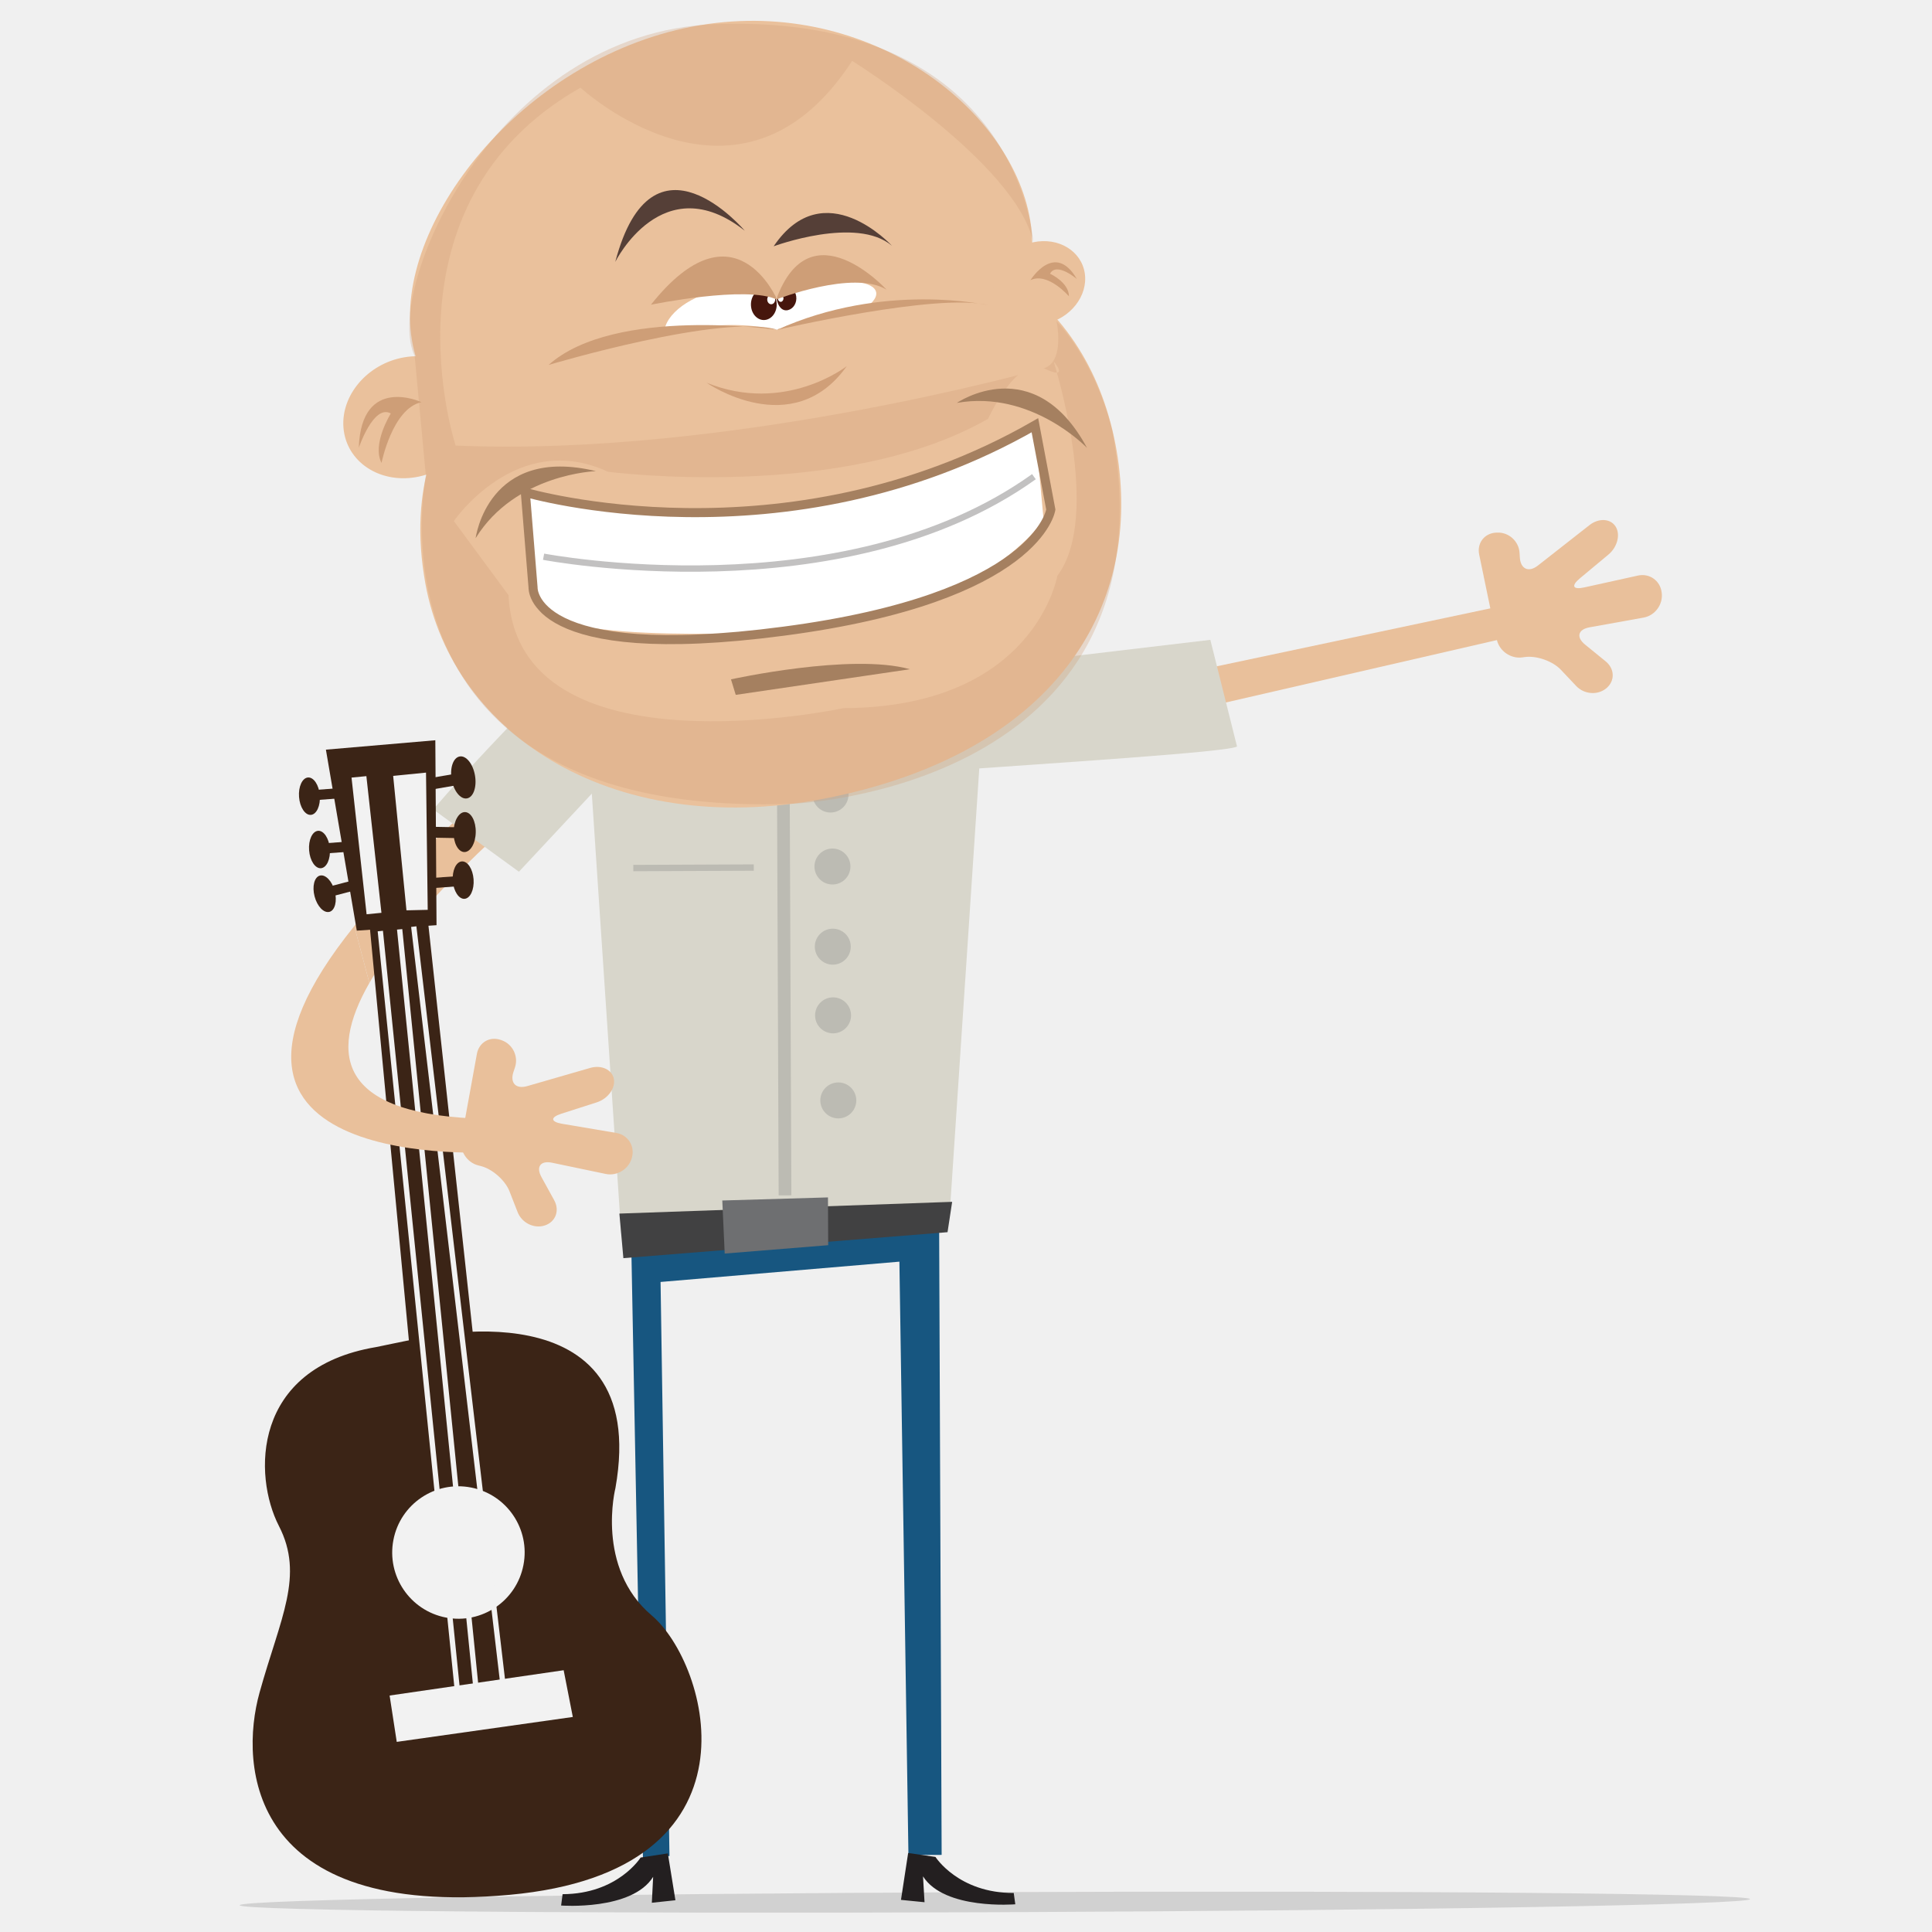
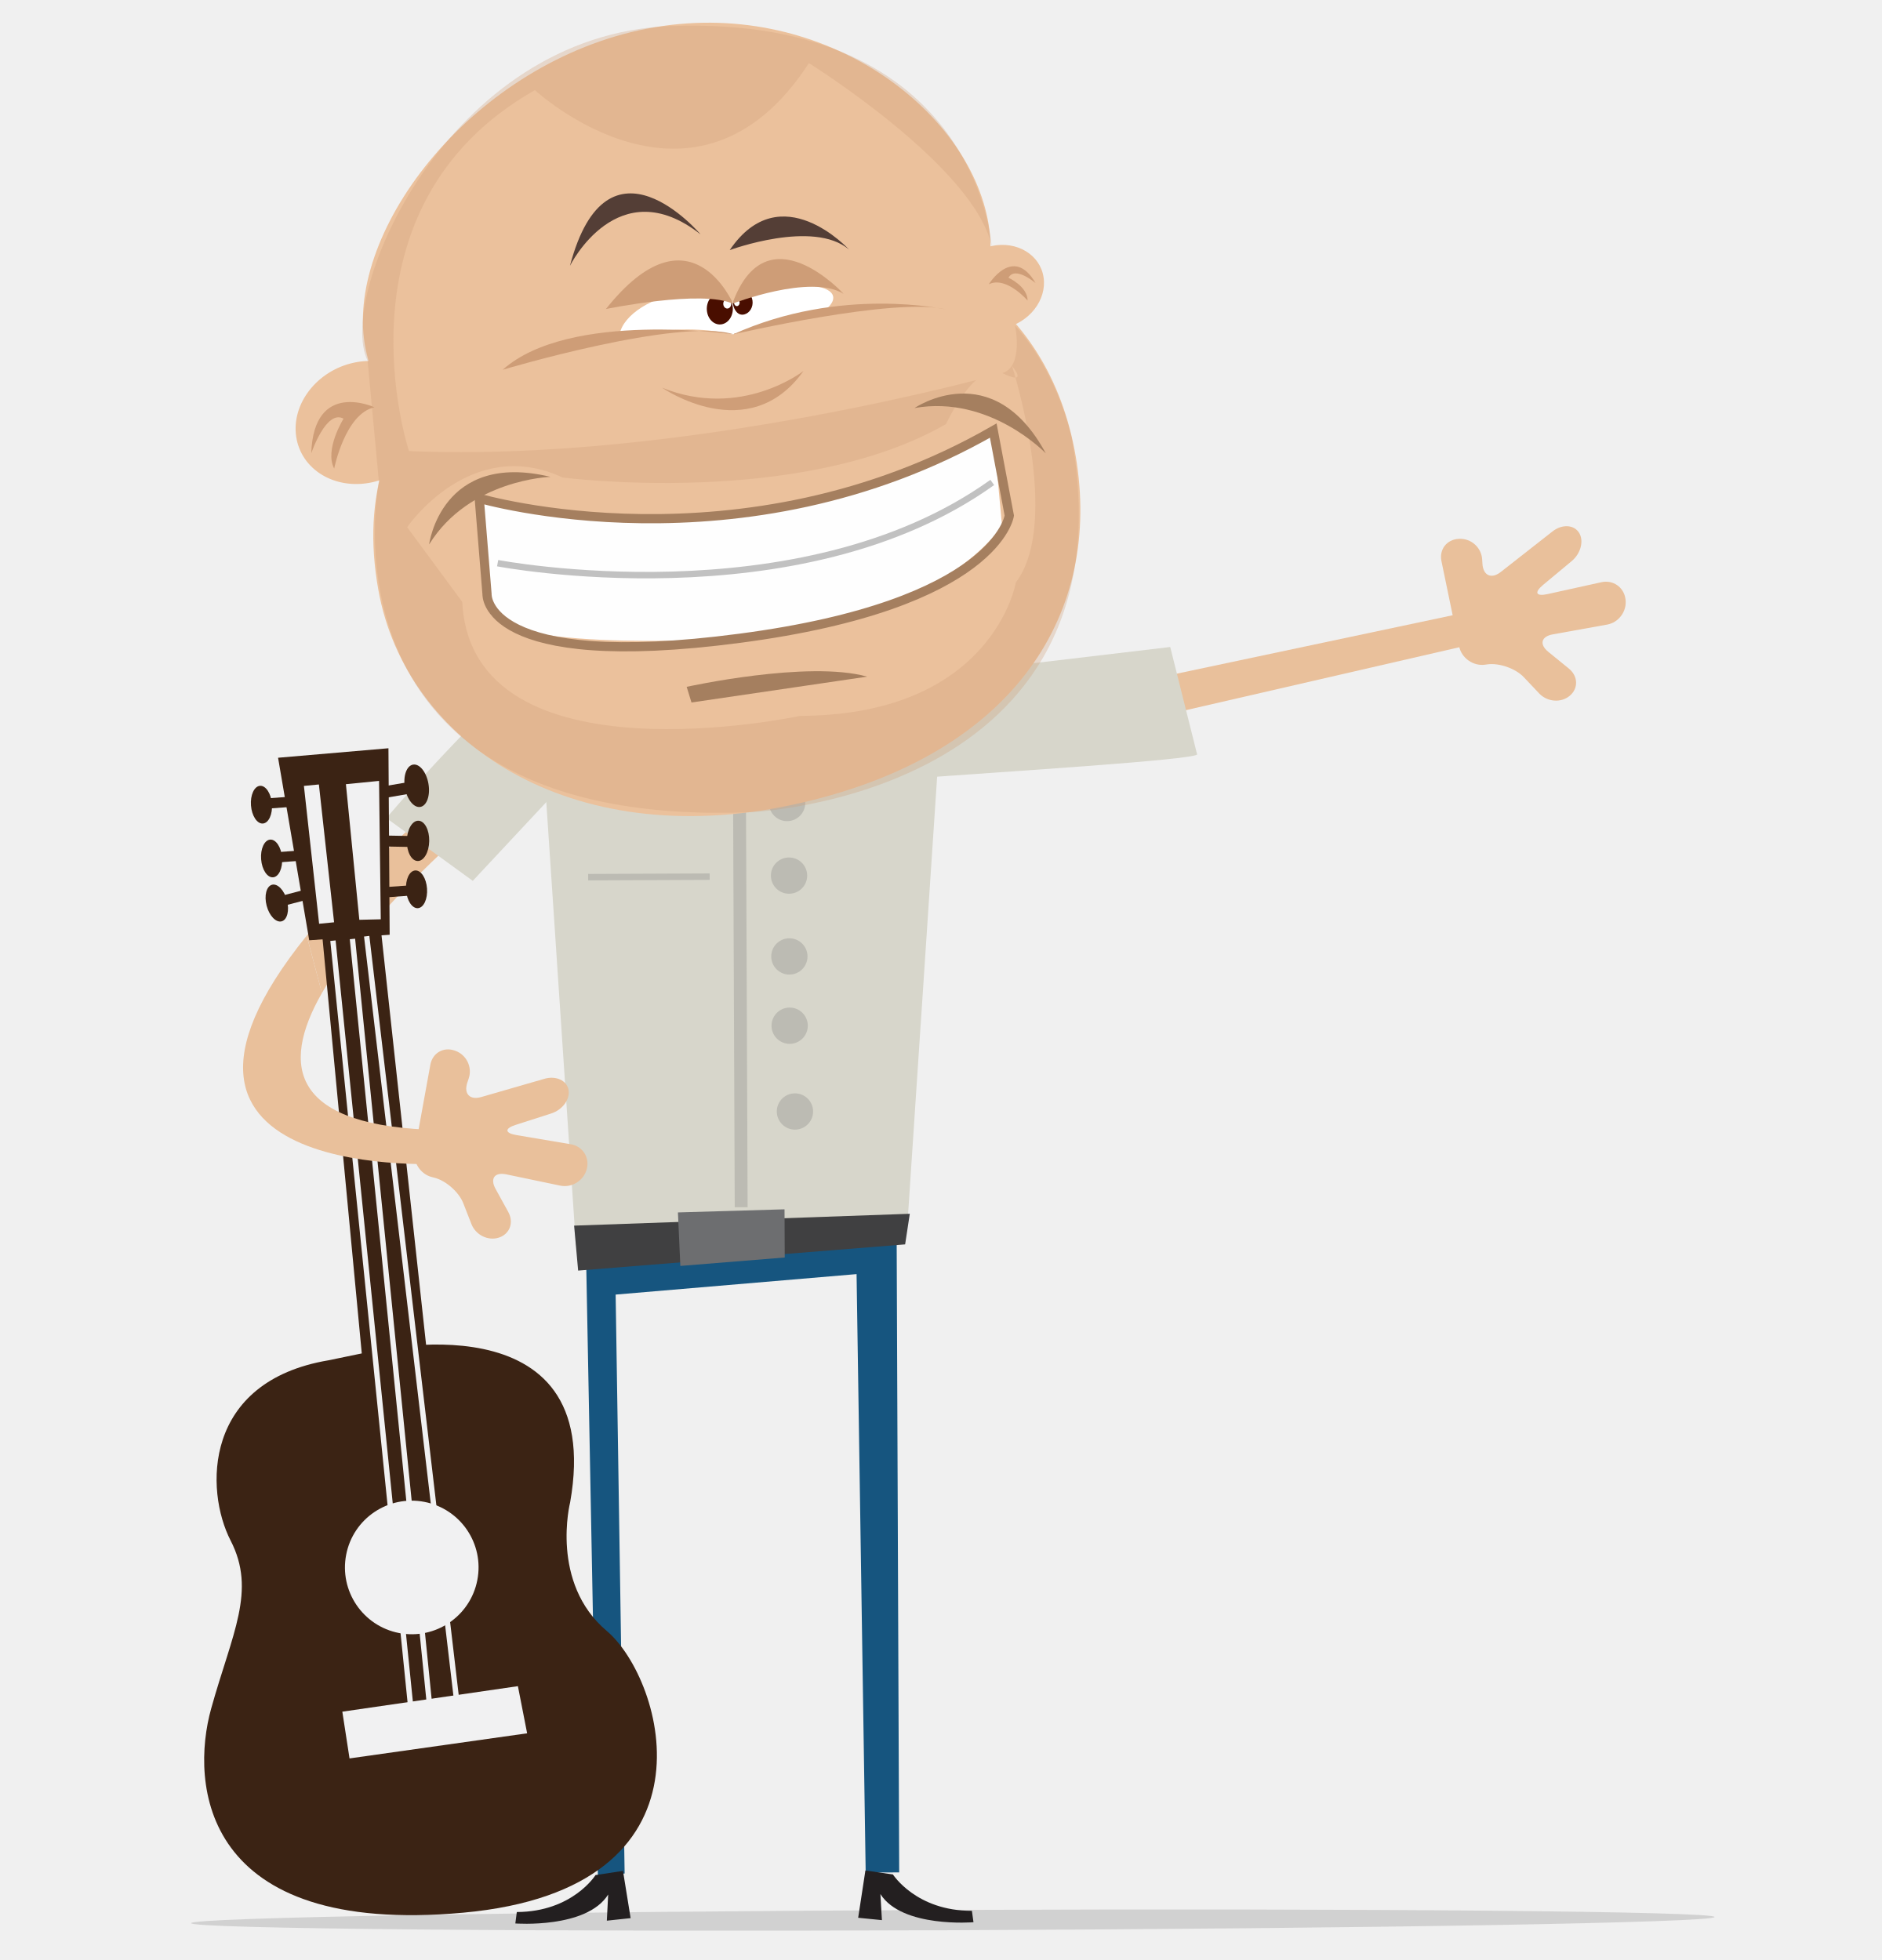
- <svg xmlns="http://www.w3.org/2000/svg" version="1.1" id="Layer_1" x="0px" y="0px" width="500px" height="500px" viewBox="0 0 500 500" enable-background="new 0 0 500 500" xml:space="preserve">
+ <svg xmlns="http://www.w3.org/2000/svg" version="1.1" id="Layer_1" x="0px" y="0px" width="480px" height="500px" viewBox="0 0 480 500" enable-background="new 0 0 480 500" xml:space="preserve">
  <g>
-     <polygon fill="#E9C09B" points="313.762,172.679 387.539,157.049 388.51,165.396 309.931,183.487  " />
-     <path fill="#E9C09B" d="M91.693,239.664c13.713-17.009,37.226-38.92,74.771-67.142l2.765,9.971c0,0-55.775,40.677-73.634,71.899" />
-     <polygon fill="#175680" points="242.955,293.846 162.764,290.415 166.396,480.978 173.257,480.328 170.952,331.77 232.764,326.516    235.102,480.081 243.697,480.045  " />
-     <path fill="#231F20" d="M242.093,480.567c0,0,5.955,9.391,20.262,9.333l0.402,2.929c0,0-18.317,1.535-23.879-7.226l0.39,6.69   l-6.096-0.606l1.858-12.136L242.093,480.567z" />
-     <path fill="#231F20" d="M165.79,480.729c0,0-5.883,9.433-20.193,9.484l-0.381,2.935c0,0,18.33,1.386,23.818-7.428l-0.34,6.712   l6.104-0.651l-1.962-12.126L165.79,480.729z" />
-     <path fill="#D8D6CB" d="M241.298,202.847c-99.441,1.541,74.352-6.776,78.846-9.649l-6.908-27.608l-47.185,5.591l-17.529,0.074   L241.298,202.847z" />
+     <polygon fill="#E9C09B" points="298.988,172.097 372.332,156.56 373.295,164.857 295.179,182.841  " />
+     <path fill="#E9C09B" d="M78.227,238.688c13.632-16.91,37.007-38.691,74.332-66.747l2.749,9.912c0,0-55.447,40.438-73.201,71.475" />
+     <polygon fill="#16557F" points="228.598,292.55 148.879,289.141 152.49,478.582 159.31,477.936 157.019,330.251 218.466,325.028    220.791,477.689 229.336,477.653  " />
+     <path fill="#231F20" d="M227.74,478.174c0,0,5.92,9.336,20.144,9.276l0.399,2.913c0,0-18.21,1.525-23.738-7.184l0.388,6.65   l-6.06-0.602l1.846-12.064L227.74,478.174z" />
+     <path fill="#231F20" d="M151.887,478.334c0,0-5.848,9.376-20.075,9.428l-0.378,2.917c0,0,18.222,1.378,23.678-7.383l-0.338,6.672   l6.067-0.648l-1.951-12.054L151.887,478.334z" />
+     <path fill="#D7D6CB" d="M226.951,202.087c-98.856,1.532,73.913-6.736,78.381-9.591l-6.867-27.446l-46.906,5.557l-17.427,0.074   L226.951,202.087z" />
    <g>
-       <path fill="#E9C09B" d="M387.36,165.471c0.615,2.973,3.581,5.073,6.59,4.666l0.718-0.097c3.009-0.407,7.177,1.066,9.262,3.273    l3.981,4.215c2.085,2.208,5.617,2.459,7.849,0.561c2.23-1.899,2.131-5.021-0.224-6.938l-5.323-4.335    c-2.354-1.917-1.835-3.926,1.153-4.463l13.99-2.518c2.988-0.538,5.1-3.439,4.691-6.448l-0.021-0.151    c-0.408-3.009-3.168-4.935-6.133-4.279l-13.881,3.066c-2.965,0.655-3.481-0.398-1.148-2.341l7.398-6.16    c2.333-1.943,3.161-5.219,1.839-7.281c-1.322-2.062-4.358-2.216-6.747-0.343l-13.341,10.461c-2.389,1.874-4.495,0.927-4.681-2.104    l-0.072-1.176c-0.186-3.031-2.818-5.391-5.851-5.245l-0.204,0.01c-3.032,0.146-5.01,2.698-4.395,5.671L387.36,165.471z" />
+       <path fill="#E9C09B" d="M372.146,164.9c0.616,2.973,3.582,5.073,6.591,4.666l0.648-0.088c3.009-0.407,7.177,1.066,9.262,3.273    l3.914,4.143c2.085,2.208,5.606,2.469,7.824,0.581c2.218-1.888,2.107-5.001-0.247-6.918l-5.242-4.269    c-2.354-1.917-1.835-3.926,1.153-4.463l13.845-2.491c2.988-0.538,5.1-3.439,4.69-6.448l-0.011-0.086    c-0.409-3.009-3.169-4.935-6.134-4.279l-13.734,3.034c-2.965,0.655-3.481-0.398-1.148-2.341l7.304-6.082    c2.333-1.943,3.167-5.209,1.854-7.259s-4.344-2.194-6.732-0.32l-13.212,10.359c-2.389,1.874-4.495,0.927-4.681-2.104l-0.067-1.104    c-0.186-3.031-2.818-5.391-5.851-5.245l-0.139,0.007c-3.032,0.146-5.01,2.698-4.395,5.671L372.146,164.9z" />
    </g>
-     <path fill="#D8D6CB" d="M150.742,169.23c0,0-19.552,18.063-38.621,40.252l22.175,16.12l23.482-25.151L150.742,169.23z" />
-     <polyline fill="#D8D6CB" points="214.298,316.42 245.681,315.591 255.188,172.537 150.742,169.23 160.757,319.152 201.486,316.644     " />
-     <polygon fill="#414142" points="160.297,314.075 246.418,311.034 245.222,318.888 161.329,325.609  " />
-     <polygon fill="#6E6F71" points="186.929,310.687 187.552,324.419 214.335,322.253 214.279,309.89  " />
-     <line fill="none" stroke="#BCBBB3" stroke-width="3.284" x1="202.6" y1="170.845" x2="203.159" y2="309.358" />
-     <path fill="#BCBBB3" d="M219.598,205.609c-0.014-2.569-2.104-4.646-4.678-4.632c-2.568,0.01-4.646,2.1-4.632,4.675   c0.007,2.565,2.1,4.642,4.671,4.629C217.531,210.27,219.604,208.18,219.598,205.609z" />
-     <path fill="#BCBBB3" d="M220.091,224.234c-0.007-2.564-2.101-4.643-4.672-4.633c-2.572,0.007-4.643,2.101-4.636,4.668   c0.01,2.571,2.104,4.652,4.675,4.636C218.027,228.898,220.105,226.802,220.091,224.234z" />
-     <path fill="#BCBBB3" d="M220.178,244.978c-0.01-2.571-2.099-4.645-4.675-4.635c-2.567,0.006-4.646,2.103-4.632,4.672   c0.011,2.571,2.1,4.645,4.667,4.639C218.117,249.642,220.185,247.549,220.178,244.978z" />
-     <path fill="#BCBBB3" d="M220.253,262.759c-0.014-2.572-2.103-4.653-4.674-4.642c-2.579,0.009-4.646,2.105-4.636,4.679   c0.01,2.571,2.101,4.638,4.671,4.636C218.186,267.413,220.264,265.316,220.253,262.759z" />
-     <path fill="#BCBBB3" d="M221.608,284.765c-0.011-2.567-2.104-4.648-4.672-4.631c-2.576,0.011-4.646,2.099-4.639,4.664   c0.014,2.572,2.106,4.653,4.671,4.643C219.547,289.431,221.622,287.335,221.608,284.765z" />
-     <line fill="none" stroke="#BCBBB3" stroke-width="1.642" x1="163.901" y1="224.654" x2="195.079" y2="224.523" />
-     <path fill="#EAC19C" d="M110.091,151.036c7.082,39.203,49.231,67.187,105.891,55.114c56.668-12.065,79.162-48.248,73.295-87.653   c-5.853-39.396-37.837-67.091-94.507-55.025C138.098,75.54,101.216,101.907,110.091,151.036z" />
-     <path fill="#EAC19C" d="M106.594,87.938c4.948,29.751,44.791,46.946,88.98,38.417c44.188-8.525,75.998-39.546,71.051-69.291   c-4.952-29.742-43.372-58.688-87.565-50.161C134.871,15.423,101.642,58.206,106.594,87.938z" />
-     <path fill="#EAC19C" d="M257.218,75.743c0.864,5.828,6.83,9.421,13.323,8.036c6.5-1.38,11.062-7.221,10.202-13.04   c-0.873-5.818-6.837-9.422-13.34-8.041C260.911,64.087,256.343,69.922,257.218,75.743z" />
-     <path fill="#EAC19C" d="M88.996,111.629c1.269,8.483,9.962,13.723,19.418,11.71c9.47-2.022,16.119-10.528,14.853-19.007   c-1.255-8.481-9.952-13.725-19.428-11.71C94.386,94.638,87.734,103.144,88.996,111.629z" />
-     <path fill="#CE9E77" d="M109.081,104.082c0,0-15.589-7.24-16.226,11.811c0,0,3.823-11.383,8.287-8.89c0,0-4.959,7.93-2.401,12.789   C98.74,119.792,101.55,105.683,109.081,104.082z" />
-     <path fill="#CE9E77" d="M266.681,72.514c0,0,6.263-10.201,12.009-0.308c0,0-5.269-4.51-6.947-1.371c0,0,4.886,2.218,4.901,5.85   C276.644,76.686,271.15,70.308,266.681,72.514z" />
-     <path fill="#FFFFFF" d="M196.004,82.267c0.443,2.916,7.677,3.817,16.164,2.004c8.49-1.81,15.022-5.631,14.593-8.556   c-0.44-2.91-7.674-3.811-16.164-1.998C202.107,75.522,195.574,79.351,196.004,82.267z" />
-     <path fill="#FFFFFF" d="M171.934,87.073c0.709,4.8,8.169,7.232,16.66,5.418c8.504-1.805,14.806-7.164,14.087-11.972   c-0.715-4.801-8.18-7.219-16.667-5.414C177.526,76.919,171.214,82.275,171.934,87.073z" />
-     <path fill="#46160D" d="M201.028,77.423c0.249,1.683,1.324,3.248,2.942,2.823c1.392-0.361,2.334-1.903,2.086-3.582   c-0.252-1.672-1.581-2.799-2.987-2.5c-0.093,0.024-0.201,0.045-0.294,0.083" />
-     <path fill="#46160D" d="M194.394,79.516c0.321,2.177,2.057,3.633,3.863,3.247c1.822-0.385,3.03-2.466,2.709-4.65   c-0.328-2.178-2.06-3.633-3.877-3.251C195.279,75.241,194.066,77.328,194.394,79.516z" />
-     <path fill="#553F37" d="M230.835,63.608c0,0-17.541-19.179-30.613,0.132C200.222,63.74,221.701,55.787,230.835,63.608z" />
-     <path fill="#553F37" d="M192.736,59.701c0,0-23.914-28.35-33.504,8.071C159.232,67.772,171.485,43.002,192.736,59.701z" />
-     <path fill="#EAC19C" d="M226.376,79.712l-21.26,4.151c0,0-4.747,1.198-3.444,2.773C201.672,86.637,219.623,85.039,226.376,79.712z" />
-     <path fill="#CE9E77" d="M255.785,79.004c0,0-27.044-6.182-54.76,6.383C201.025,85.387,243.023,75.609,255.785,79.004z" />
-     <path fill="#EAC19C" d="M204.85,86.57c0,0-14.591-6.292-37.046,1.265l2.336,9.5l28.527-5.52L204.85,86.57z" />
-     <path fill="#CE9E77" d="M201.406,85.395c0,0-42.289-6.262-59.429,9.05C141.977,94.445,187.335,80.895,201.406,85.395z" />
-     <path fill="#FFFFFF" d="M201.339,77.402c0.068,0.471,0.446,0.777,0.828,0.703c0.391-0.097,0.654-0.542,0.585-1.009   c-0.065-0.471-0.441-0.788-0.835-0.701C201.532,76.476,201.268,76.928,201.339,77.402z" />
-     <path fill="#FFFFFF" d="M198.577,77.723c0.1,0.673,0.635,1.116,1.19,0.999c0.555-0.121,0.93-0.75,0.831-1.429   c-0.096-0.669-0.625-1.112-1.187-0.994C198.852,76.421,198.484,77.053,198.577,77.723z" />
-     <path fill="#CE9E77" d="M229.448,74.973c0,0-19.817-21.687-28.561,2.535C200.887,77.508,220.916,69.71,229.448,74.973z" />
-     <path fill="#CE9E77" d="M201.122,77.561c0,0-11.003-25.961-32.659,1.297C168.463,78.858,193.314,73.763,201.122,77.561z" />
-     <path fill="#EAC19C" d="M238.989,162.923" />
-     <path opacity="0.31" fill="#D09F78" d="M117.929,115.312c0,0-20.743-62.503,32.305-92.622c0,0,41.132,38.054,70.304-6.93   c0,0,42.506,26.518,46.866,46.938c0,0-3.561-59.233-82.159-56.459c-57.589,2.032-86.121,69.353-77.934,85.853l2.895,31.004   c0,0-17.884,89.109,95.052,84.906c0,0,99.118-3.729,82.683-96.152c0,0-3.399-16.6-14.515-28.737c0,0,2.256,10.512-3.277,12.197   C270.148,95.31,188.829,118.347,117.929,115.312z" />
-     <path fill="#EAC19C" d="M117.459,134.846c0,0,16.184-23.75,39.902-12.748c0,0,60.705,7.898,98.352-13.713   c0,0,7.458-16.446,14.436-13.076c6.987,3.371,2.52-1.792,2.52-1.792s12.745,39.902,0.973,55.488c0,0-5.785,34.059-55.355,34.262   c0,0-84.274,18.098-86.688-29.246L117.459,134.846z" />
+     <path fill="#D7D6CB" d="M136.928,168.669c0,0-19.438,17.957-38.394,40.015l22.045,16.025l23.344-25.002L136.928,168.669z" />
+     <polyline fill="#D7D6CB" points="200.109,314.992 231.308,314.168 240.758,171.956 136.928,168.669 146.884,317.709    187.373,315.214  " />
+     <polygon fill="#404041" points="146.427,312.661 232.04,309.638 230.853,317.444 147.452,324.128  " />
+     <polygon fill="#6D6E70" points="172.902,309.292 173.521,322.943 200.146,320.79 200.091,308.5  " />
+     <line fill="none" stroke="#BCBBB3" stroke-width="3.284" x1="188.48" y1="170.274" x2="189.036" y2="307.973" />
+     <path fill="#BCBBB3" d="M205.38,204.833c-0.015-2.554-2.092-4.619-4.652-4.605c-2.553,0.01-4.618,2.087-4.604,4.648   c0.007,2.549,2.086,4.615,4.644,4.601C203.323,209.466,205.386,207.389,205.38,204.833z" />
+     <path fill="#BCBBB3" d="M205.869,223.349c-0.007-2.55-2.089-4.616-4.645-4.605c-2.556,0.007-4.615,2.088-4.608,4.641   c0.009,2.556,2.091,4.625,4.646,4.609C203.818,227.986,205.883,225.902,205.869,223.349z" />
+     <path fill="#BCBBB3" d="M205.955,243.97c-0.01-2.556-2.087-4.618-4.647-4.608c-2.552,0.006-4.619,2.09-4.605,4.644   c0.011,2.557,2.087,4.619,4.64,4.612C203.906,248.608,205.962,246.527,205.955,243.97z" />
+     <path fill="#BCBBB3" d="M206.029,261.646c-0.014-2.557-2.091-4.626-4.647-4.614c-2.562,0.008-4.618,2.093-4.608,4.651   c0.011,2.556,2.089,4.611,4.644,4.608C203.976,266.273,206.04,264.189,206.029,261.646z" />
+     <path fill="#BCBBB3" d="M207.377,283.521c-0.01-2.551-2.091-4.62-4.645-4.603c-2.56,0.01-4.619,2.087-4.612,4.638   c0.014,2.557,2.094,4.625,4.643,4.614C205.328,288.162,207.391,286.078,207.377,283.521z" />
+     <line fill="none" stroke="#BCBBB3" stroke-width="1.642" x1="150.009" y1="223.767" x2="181.004" y2="223.635" />
+     <path fill="#EBC19C" d="M96.516,150.582c7.041,38.972,48.941,66.791,105.268,54.789c56.335-11.994,78.694-47.964,72.865-87.138   c-5.818-39.163-37.616-66.696-93.952-54.701C124.358,75.529,87.694,101.741,96.516,150.582z" />
+     <path fill="#EBC19C" d="M93.04,87.854c4.919,29.577,44.526,46.669,88.457,38.191c43.929-8.475,75.551-39.313,70.632-68.883   c-4.922-29.567-43.117-58.343-87.049-49.866C121.15,15.767,88.117,58.298,93.04,87.854z" />
+     <path fill="#EBC19C" d="M242.777,75.732c0.858,5.793,6.789,9.365,13.244,7.988c6.462-1.372,10.998-7.178,10.143-12.963   c-0.868-5.784-6.797-9.366-13.262-7.993C246.449,64.144,241.907,69.944,242.777,75.732z" />
+     <path fill="#EBC19C" d="M75.545,111.407c1.262,8.433,9.903,13.642,19.304,11.64c9.415-2.009,16.024-10.466,14.765-18.895   c-1.249-8.432-9.894-13.644-19.313-11.642C80.903,94.516,74.291,102.971,75.545,111.407z" />
+     <path fill="#CE9D77" d="M95.512,103.904c0,0-15.498-7.198-16.13,11.741c0,0,3.8-11.315,8.238-8.837c0,0-4.93,7.882-2.387,12.713   C85.232,119.52,88.025,105.495,95.512,103.904z" />
+     <path fill="#CE9D77" d="M252.184,72.521c0,0,6.227-10.142,11.938-0.305c0,0-5.237-4.484-6.907-1.363c0,0,4.856,2.205,4.873,5.816   C262.088,76.669,256.627,70.328,252.184,72.521z" />
+     <path fill="#FFFFFF" d="M181.923,82.217c0.44,2.898,7.631,3.793,16.069,1.991c8.44-1.799,14.934-5.598,14.507-8.506   c-0.438-2.892-7.629-3.787-16.069-1.985C187.991,75.513,181.496,79.318,181.923,82.217z" />
+     <path fill="#FFFFFF" d="M157.995,86.994c0.705,4.772,8.121,7.19,16.562,5.387c8.455-1.794,14.719-7.122,14.004-11.901   c-0.711-4.773-8.132-7.177-16.569-5.381C163.555,76.901,157.28,82.225,157.995,86.994z" />
+     <path fill="#490E00" d="M186.917,77.401c0.247,1.674,1.316,3.23,2.925,2.807c1.383-0.359,2.32-1.892,2.074-3.561   c-0.25-1.663-1.571-2.783-2.969-2.485c-0.093,0.024-0.199,0.046-0.293,0.083" />
+     <path fill="#490E00" d="M180.323,79.481c0.319,2.165,2.044,3.612,3.841,3.229c1.81-0.383,3.012-2.452,2.693-4.623   c-0.327-2.165-2.048-3.611-3.855-3.232C181.203,75.232,179.997,77.307,180.323,79.481z" />
+     <path fill="#543E36" d="M216.549,63.669c0,0-17.438-19.066-30.432,0.13C186.117,63.799,207.468,55.893,216.549,63.669z" />
+     <path fill="#543E36" d="M178.675,59.784c0,0-23.773-28.183-33.308,8.023C145.367,67.807,157.549,43.183,178.675,59.784z" />
+     <path fill="#EBC19C" d="M212.117,79.677l-21.135,4.127c0,0-4.719,1.192-3.424,2.757C187.559,86.561,205.403,84.973,212.117,79.677z   " />
+     <path fill="#CE9D77" d="M241.353,78.973c0,0-26.885-6.146-54.438,6.346C186.915,85.319,228.667,75.598,241.353,78.973z" />
+     <path fill="#EBC19C" d="M190.717,86.496c0,0-14.505-6.255-36.828,1.256l2.322,9.445l28.359-5.488L190.717,86.496z" />
+     <path fill="#CE9D77" d="M187.293,85.327c0,0-42.04-6.225-59.079,8.997C128.214,94.324,173.306,80.853,187.293,85.327z" />
+     <path fill="#FFFFFF" d="M187.227,77.381c0.068,0.468,0.444,0.773,0.824,0.699c0.388-0.097,0.65-0.54,0.582-1.003   c-0.065-0.468-0.439-0.783-0.831-0.696C187.418,76.46,187.156,76.91,187.227,77.381z" />
+     <path fill="#FFFFFF" d="M184.481,77.7c0.099,0.669,0.631,1.109,1.183,0.993c0.553-0.119,0.924-0.745,0.826-1.42   c-0.096-0.665-0.621-1.105-1.18-0.988C184.754,76.406,184.39,77.034,184.481,77.7z" />
+     <path fill="#CE9D77" d="M215.17,74.966c0,0-19.7-21.558-28.393,2.521C186.777,77.486,206.689,69.734,215.17,74.966z" />
+     <path fill="#CE9D77" d="M187.011,77.539c0,0-10.938-25.808-32.467,1.29C154.544,78.829,179.249,73.763,187.011,77.539z" />
+     <path fill="#EBC19C" d="M224.656,162.399" />
+     <path opacity="0.31" fill="#CF9E78" d="M104.308,115.068c0,0-20.621-62.136,32.115-92.077c0,0,40.89,37.831,69.889-6.889   c0,0,42.258,26.362,46.591,46.661c0,0-3.54-58.885-81.675-56.127c-57.25,2.019-85.614,68.944-77.475,85.348l2.877,30.821   c0,0-17.78,88.585,94.493,84.407c0,0,98.534-3.707,82.196-95.586c0,0-3.38-16.502-14.429-28.567c0,0,2.242,10.45-3.259,12.125   C255.631,95.184,174.79,118.085,104.308,115.068z" />
+     <path fill="#EBC19C" d="M103.841,134.486c0,0,16.089-23.61,39.667-12.672c0,0,60.346,7.851,97.773-13.632   c0,0,7.414-16.349,14.35-12.999c6.947,3.351,2.505-1.782,2.505-1.782s12.67,39.667,0.968,55.161c0,0-5.752,33.858-55.029,34.061   c0,0-83.779,17.992-86.178-29.074L103.841,134.486z" />
    <g>
-       <path fill="#FFFFFF" d="M135.958,127.434c0,0,63.02,19.648,131.875-17.378l2.245,24.456c0,0-15.59,24.339-65.146,28.782    c-49.536,4.439-2.129,0.055-2.129,0.055s-58.628,3.781-64.184-6.629L135.958,127.434z" />
-       <path fill="none" stroke="#A58060" stroke-width="2.343" d="M135.958,127.434c0,0,67.199,19.716,131.875-17.378l4.117,21.822    c0,0-3.206,22.796-69.147,31.47c-65.939,8.697-64.849-11.321-64.849-11.321L135.958,127.434z" />
-       <path fill="#A58060" d="M123.097,139.269c0,0,3.089-24.083,31.134-17.339C154.23,121.93,133.426,122.58,123.097,139.269z" />
-       <path fill="#A58060" d="M247.635,104.271c0,0,20.001-13.746,33.676,11.634C281.311,115.906,266.955,100.851,247.635,104.271z" />
-       <path fill="#A58060" d="M189.177,175.817c0,0,31.129-6.882,46.31-2.619l-45.078,6.634L189.177,175.817z" />
+       <path fill="#FEFEFE" d="M122.23,127.119c0,0,62.649,19.533,131.099-17.276l2.232,24.312c0,0-15.498,24.196-64.762,28.613    c-49.245,4.414-2.117,0.055-2.117,0.055s-58.283,3.759-63.806-6.591L122.23,127.119z" />
+       <path fill="none" stroke="#A57F5F" stroke-width="2.343" d="M122.23,127.119c0,0,66.803,19.6,131.099-17.276l4.094,21.693    c0,0-3.187,22.662-68.74,31.286c-65.551,8.646-64.467-11.255-64.467-11.255L122.23,127.119z" />
+       <path fill="#A57F5F" d="M109.445,138.884c0,0,3.071-23.94,30.951-17.237C140.396,121.646,119.713,122.293,109.445,138.884z" />
+       <path fill="#A57F5F" d="M233.25,104.092c0,0,19.883-13.665,33.479,11.566C266.729,115.658,252.457,100.692,233.25,104.092z" />
+       <path fill="#A57F5F" d="M175.136,175.216c0,0,30.946-6.841,46.038-2.603l-44.812,6.595L175.136,175.216z" />
    </g>
-     <path fill="none" stroke="#C2C1C1" stroke-width="1.642" d="M140.677,144.079c0,0,77.262,14.844,126.9-20.714" />
-     <path fill="#D09F78" d="M182.869,99.052c0,0,22.214,15.489,36.278-4.297C219.147,94.755,203.2,107.28,182.869,99.052z" />
+     <path fill="none" stroke="#C1C1C1" stroke-width="1.642" d="M126.922,143.665c0,0,76.808,14.757,126.152-20.592" />
+     <path fill="#CF9E78" d="M168.866,98.903c0,0,22.083,15.398,36.063-4.271C204.93,94.632,189.077,107.083,168.866,98.903z" />
    <g>
      <g>
-         <path fill="#3B2416" d="M107.7,346.477c0,0,61.051-14.821,51.575,38.624c0,0-5.238,20.609,9.415,33     c14.655,12.378,30.459,66.137-36.81,72.277c-67.258,6.128-70.095-33.07-64.695-52.391c5.384-19.323,11.638-30.175,4.986-43.094     c-6.645-12.919-7.078-40.848,25.143-46.268L107.7,346.477z" />
-         <path fill="#F2F2F2" d="M135.468,405.023c1.799-9.283-4.284-18.275-13.588-20.061c-9.287-1.8-18.278,4.276-20.064,13.567     c-1.801,9.304,4.29,18.296,13.574,20.089C124.686,420.418,133.679,414.322,135.468,405.023z" />
-         <polygon fill="#3B2416" points="95.614,238.994 105.864,347.357 122.42,345.574 110.73,238.168    " />
-         <polygon fill="#3B2416" points="84.345,194.01 92.341,240.849 112.974,239.436 112.662,191.575    " />
+         <path fill="#3B2314" d="M94.14,344.872c0,0,60.692-14.735,51.27,38.397c0,0-5.207,20.487,9.361,32.806     c14.568,12.304,30.28,65.746-36.594,71.851c-66.863,6.093-69.682-32.876-64.314-52.082c5.352-19.21,11.569-29.997,4.957-42.84     c-6.605-12.843-7.036-40.608,24.995-45.995L94.14,344.872z" />
+         <path fill="#F1F1F2" d="M121.744,403.073c1.788-9.228-4.258-18.166-13.508-19.941c-9.232-1.789-18.17,4.252-19.946,13.486     c-1.79,9.25,4.264,18.188,13.494,19.972C111.025,418.379,119.965,412.316,121.744,403.073z" />
+         <polygon fill="#3B2314" points="82.125,238.021 92.315,345.747 108.773,343.975 97.151,237.201    " />
+         <polygon fill="#3B2314" points="70.921,193.303 78.871,239.866 99.382,238.461 99.072,190.882    " />
        <g>
-           <path fill="#3B2416" d="M122.924,200.681c0.52,3-0.415,5.664-2.082,5.945c-1.663,0.291-3.431-1.912-3.957-4.912      c-0.507-2.995,0.418-5.655,2.089-5.942C120.639,195.486,122.408,197.682,122.924,200.681z" />
-           <polygon fill="#3B2416" points="119.455,203.003 109.533,204.71 109.016,201.759 118.952,200.053     " />
+           <path fill="#3B2314" d="M109.273,199.934c0.518,2.982-0.412,5.63-2.07,5.911c-1.652,0.289-3.41-1.901-3.933-4.883      c-0.504-2.978,0.416-5.623,2.077-5.907C107.002,194.77,108.761,196.953,109.273,199.934z" />
+           <polygon fill="#3B2314" points="105.825,202.243 95.961,203.94 95.447,201.006 105.325,199.31     " />
        </g>
        <g>
-           <path fill="#3B2416" d="M123.123,215.393c-0.049,2.854-1.377,5.147-2.964,5.117c-1.59-0.029-2.833-2.368-2.78-5.228      c0.046-2.851,1.378-5.145,2.962-5.113C121.936,210.201,123.183,212.537,123.123,215.393z" />
-           <polygon fill="#3B2416" points="119.518,216.923 110.07,216.75 110.124,213.941 119.574,214.115     " />
+           <path fill="#3B2314" d="M109.471,214.56c-0.048,2.837-1.369,5.118-2.946,5.086c-1.581-0.028-2.816-2.354-2.764-5.196      c0.045-2.834,1.37-5.115,2.944-5.083C108.291,209.398,109.531,211.72,109.471,214.56z" />
+           <polygon fill="#3B2314" points="105.887,216.081 96.496,215.909 96.549,213.116 105.943,213.289     " />
        </g>
        <g>
-           <path fill="#3B2416" d="M122.562,227.575c0.19,2.676-0.856,4.931-2.343,5.038c-1.486,0.102-2.841-1.976-3.039-4.651      c-0.19-2.672,0.86-4.931,2.343-5.028C121.012,222.826,122.371,224.9,122.562,227.575z" />
-           <polygon fill="#3B2416" points="119.324,229.309 110.48,229.949 110.291,227.317 119.14,226.69     " />
+           <path fill="#3B2314" d="M108.913,226.671c0.189,2.659-0.852,4.901-2.33,5.008c-1.478,0.1-2.824-1.965-3.021-4.625      c-0.189-2.656,0.855-4.901,2.33-4.998C107.373,221.949,108.724,224.011,108.913,226.671z" />
+           <polygon fill="#3B2314" points="105.695,228.393 96.903,229.029 96.714,226.414 105.512,225.791     " />
        </g>
        <g>
-           <path fill="#3B2416" d="M81.414,231.985c-0.683-2.595-0.061-4.996,1.373-5.384c1.447-0.378,3.159,1.423,3.844,4.015      c0.672,2.594,0.057,4.999-1.375,5.373C83.813,236.365,82.089,234.576,81.414,231.985z" />
-           <polygon fill="#3B2416" points="84.276,229.689 92.85,227.442 93.522,229.985 84.948,232.228     " />
+           <path fill="#3B2314" d="M68.008,231.054c-0.679-2.58-0.06-4.966,1.364-5.352c1.438-0.376,3.141,1.414,3.822,3.991      c0.668,2.579,0.057,4.97-1.367,5.342C70.393,235.408,68.679,233.629,68.008,231.054z" />
+           <polygon fill="#3B2314" points="70.853,228.771 79.376,226.538 80.044,229.065 71.521,231.295     " />
        </g>
        <g>
-           <path fill="#3B2416" d="M79.997,220.062c-0.212-2.673,0.837-4.932,2.319-5.047c1.483-0.107,2.855,1.964,3.055,4.639      c0.202,2.67-0.835,4.925-2.315,5.041C81.57,224.802,80.201,222.731,79.997,220.062z" />
-           <polygon fill="#3B2416" points="83.232,218.309 92.066,217.637 92.27,220.269 83.425,220.94     " />
+           <path fill="#3B2314" d="M66.6,219.201c-0.21-2.658,0.832-4.902,2.306-5.017c1.474-0.107,2.839,1.953,3.038,4.612      c0.2,2.654-0.831,4.896-2.302,5.01C68.163,223.914,66.802,221.854,66.6,219.201z" />
+           <polygon fill="#3B2314" points="69.815,217.458 78.598,216.791 78.8,219.407 70.008,220.074     " />
        </g>
        <g>
-           <path fill="#3B2416" d="M77.392,206.255c-0.204-2.668,0.833-4.928,2.319-5.043c1.48-0.107,2.849,1.964,3.06,4.637      c0.197,2.668-0.833,4.925-2.323,5.039C78.972,211.004,77.596,208.928,77.392,206.255z" />
-           <rect x="80.706" y="204.168" transform="matrix(-0.9971 0.076 -0.076 -0.9971 185.6536 403.9089)" fill="#3B2416" width="8.875" height="2.636" />
+           <path fill="#3B2314" d="M64.01,205.476c-0.203-2.653,0.828-4.899,2.306-5.013c1.471-0.107,2.832,1.952,3.042,4.61      c0.196,2.652-0.828,4.896-2.309,5.009C65.58,210.196,64.213,208.132,64.01,205.476z" />
+           <rect x="67.304" y="203.401" transform="matrix(-0.9971 0.0759 -0.0759 -0.9971 158.7677 403.3847)" fill="#3B2314" width="8.822" height="2.62" />
        </g>
-         <polygon fill="#F2F2F2" points="100.831,438.801 145.875,432.253 148.243,444.35 102.678,450.796    " />
-         <polygon fill="#F2F2F2" points="124.698,445.04 118.398,444.599 97.744,241.026 99.106,240.883 119.647,443.312 123.166,443.556      102.745,240.578 104.11,240.446    " />
-         <polygon fill="#F2F2F2" points="130.116,441.38 106.4,239.89 107.761,239.726 131.477,441.209    " />
+         <polygon fill="#F1F1F2" points="87.31,436.651 132.09,430.143 134.444,442.17 89.147,448.576    " />
+         <polygon fill="#F1F1F2" points="111.037,442.855 104.774,442.417 84.242,240.042 85.597,239.899 106.016,441.138      109.514,441.379 89.213,239.597 90.571,239.465    " />
+         <polygon fill="#F1F1F2" points="116.423,439.216 92.847,238.912 94.201,238.75 117.775,439.047    " />
      </g>
-       <polygon fill="#F2F2F2" points="90.975,201.239 94.818,200.865 98.717,236.235 94.874,236.613   " />
-       <polygon fill="#F2F2F2" points="101.75,200.795 110.252,199.951 110.694,235.465 105.193,235.594   " />
+       <polygon fill="#F1F1F2" points="77.512,200.488 81.333,200.117 85.208,235.279 81.389,235.654   " />
+       <polygon fill="#F1F1F2" points="88.224,200.047 96.676,199.209 97.116,234.514 91.646,234.643   " />
    </g>
-     <path fill="#E9C09B" d="M95.595,254.392c-10.851,18.96-7.704,34.42,30.439,35.167l1.877,8.609c0,0-88.015,5.729-36.218-58.504" />
+     <path fill="#E9C09B" d="M82.105,253.328c-10.787,18.85-7.658,34.219,30.26,34.961l1.866,8.558c0,0-87.497,5.694-36.005-58.159" />
    <g>
-       <path fill="#E9C09B" d="M119.408,294.814c-0.543,2.987,1.42,6.044,4.363,6.791l0.719,0.184c2.942,0.747,6.254,3.674,7.358,6.502    l2.106,5.391c1.104,2.828,4.286,4.384,7.069,3.457s3.864-3.862,2.401-6.522l-3.297-5.997c-1.463-2.66-0.228-4.328,2.744-3.707    l13.889,2.903c2.972,0.621,6.019-1.277,6.771-4.219l0.033-0.128c0.751-2.941-1.083-5.763-4.077-6.268l-14.021-2.368    c-2.994-0.505-3.078-1.678-0.187-2.605l9.156-2.938c2.891-0.928,4.884-3.657,4.43-6.065c-0.454-2.408-3.213-3.689-6.13-2.847    l-16.298,4.707c-2.917,0.843-4.513-0.822-3.545-3.701l0.377-1.123c0.967-2.879-0.587-6.052-3.454-7.053l-0.198-0.069    c-2.867-1.001-5.656,0.625-6.199,3.612L119.408,294.814z" />
+       <path fill="#E9C09B" d="M105.784,293.481c-0.543,2.987,1.42,6.044,4.363,6.792l0.652,0.165c2.942,0.748,6.254,3.674,7.358,6.503    l2.07,5.299c1.104,2.829,4.272,4.389,7.04,3.467c2.767-0.923,3.834-3.854,2.372-6.515l-3.246-5.902    c-1.463-2.661-0.228-4.329,2.744-3.708l13.743,2.873c2.972,0.621,6.019-1.277,6.77-4.219l0.017-0.064    c0.751-2.941-1.083-5.763-4.077-6.268l-13.874-2.344c-2.994-0.505-3.078-1.678-0.187-2.605l9.041-2.899    c2.891-0.928,4.887-3.646,4.435-6.04s-3.208-3.664-6.125-2.821l-16.139,4.661c-2.917,0.843-4.513-0.822-3.545-3.701l0.354-1.055    c0.967-2.879-0.587-6.052-3.454-7.053l-0.135-0.048c-2.867-1.001-5.656,0.625-6.199,3.612L105.784,293.481z" />
    </g>
-     <path opacity="0.15" fill="#221F1F" d="M257.439,489.678c-107.926,0.436-195.42,1.952-195.415,3.389   c0.005,1.442,87.508,2.252,195.437,1.814c107.932-0.438,195.433-1.953,195.431-3.396   C452.884,490.05,365.371,489.239,257.439,489.678z" />
+     <path opacity="0.15" fill="#221F1F" d="M242.997,487.229c-107.291,0.435-194.27,1.942-194.264,3.37   c0.005,1.433,86.993,2.239,194.286,1.804c107.297-0.435,194.283-1.941,194.281-3.375   C437.291,487.6,350.294,486.795,242.997,487.229z" />
  </g>
</svg>
